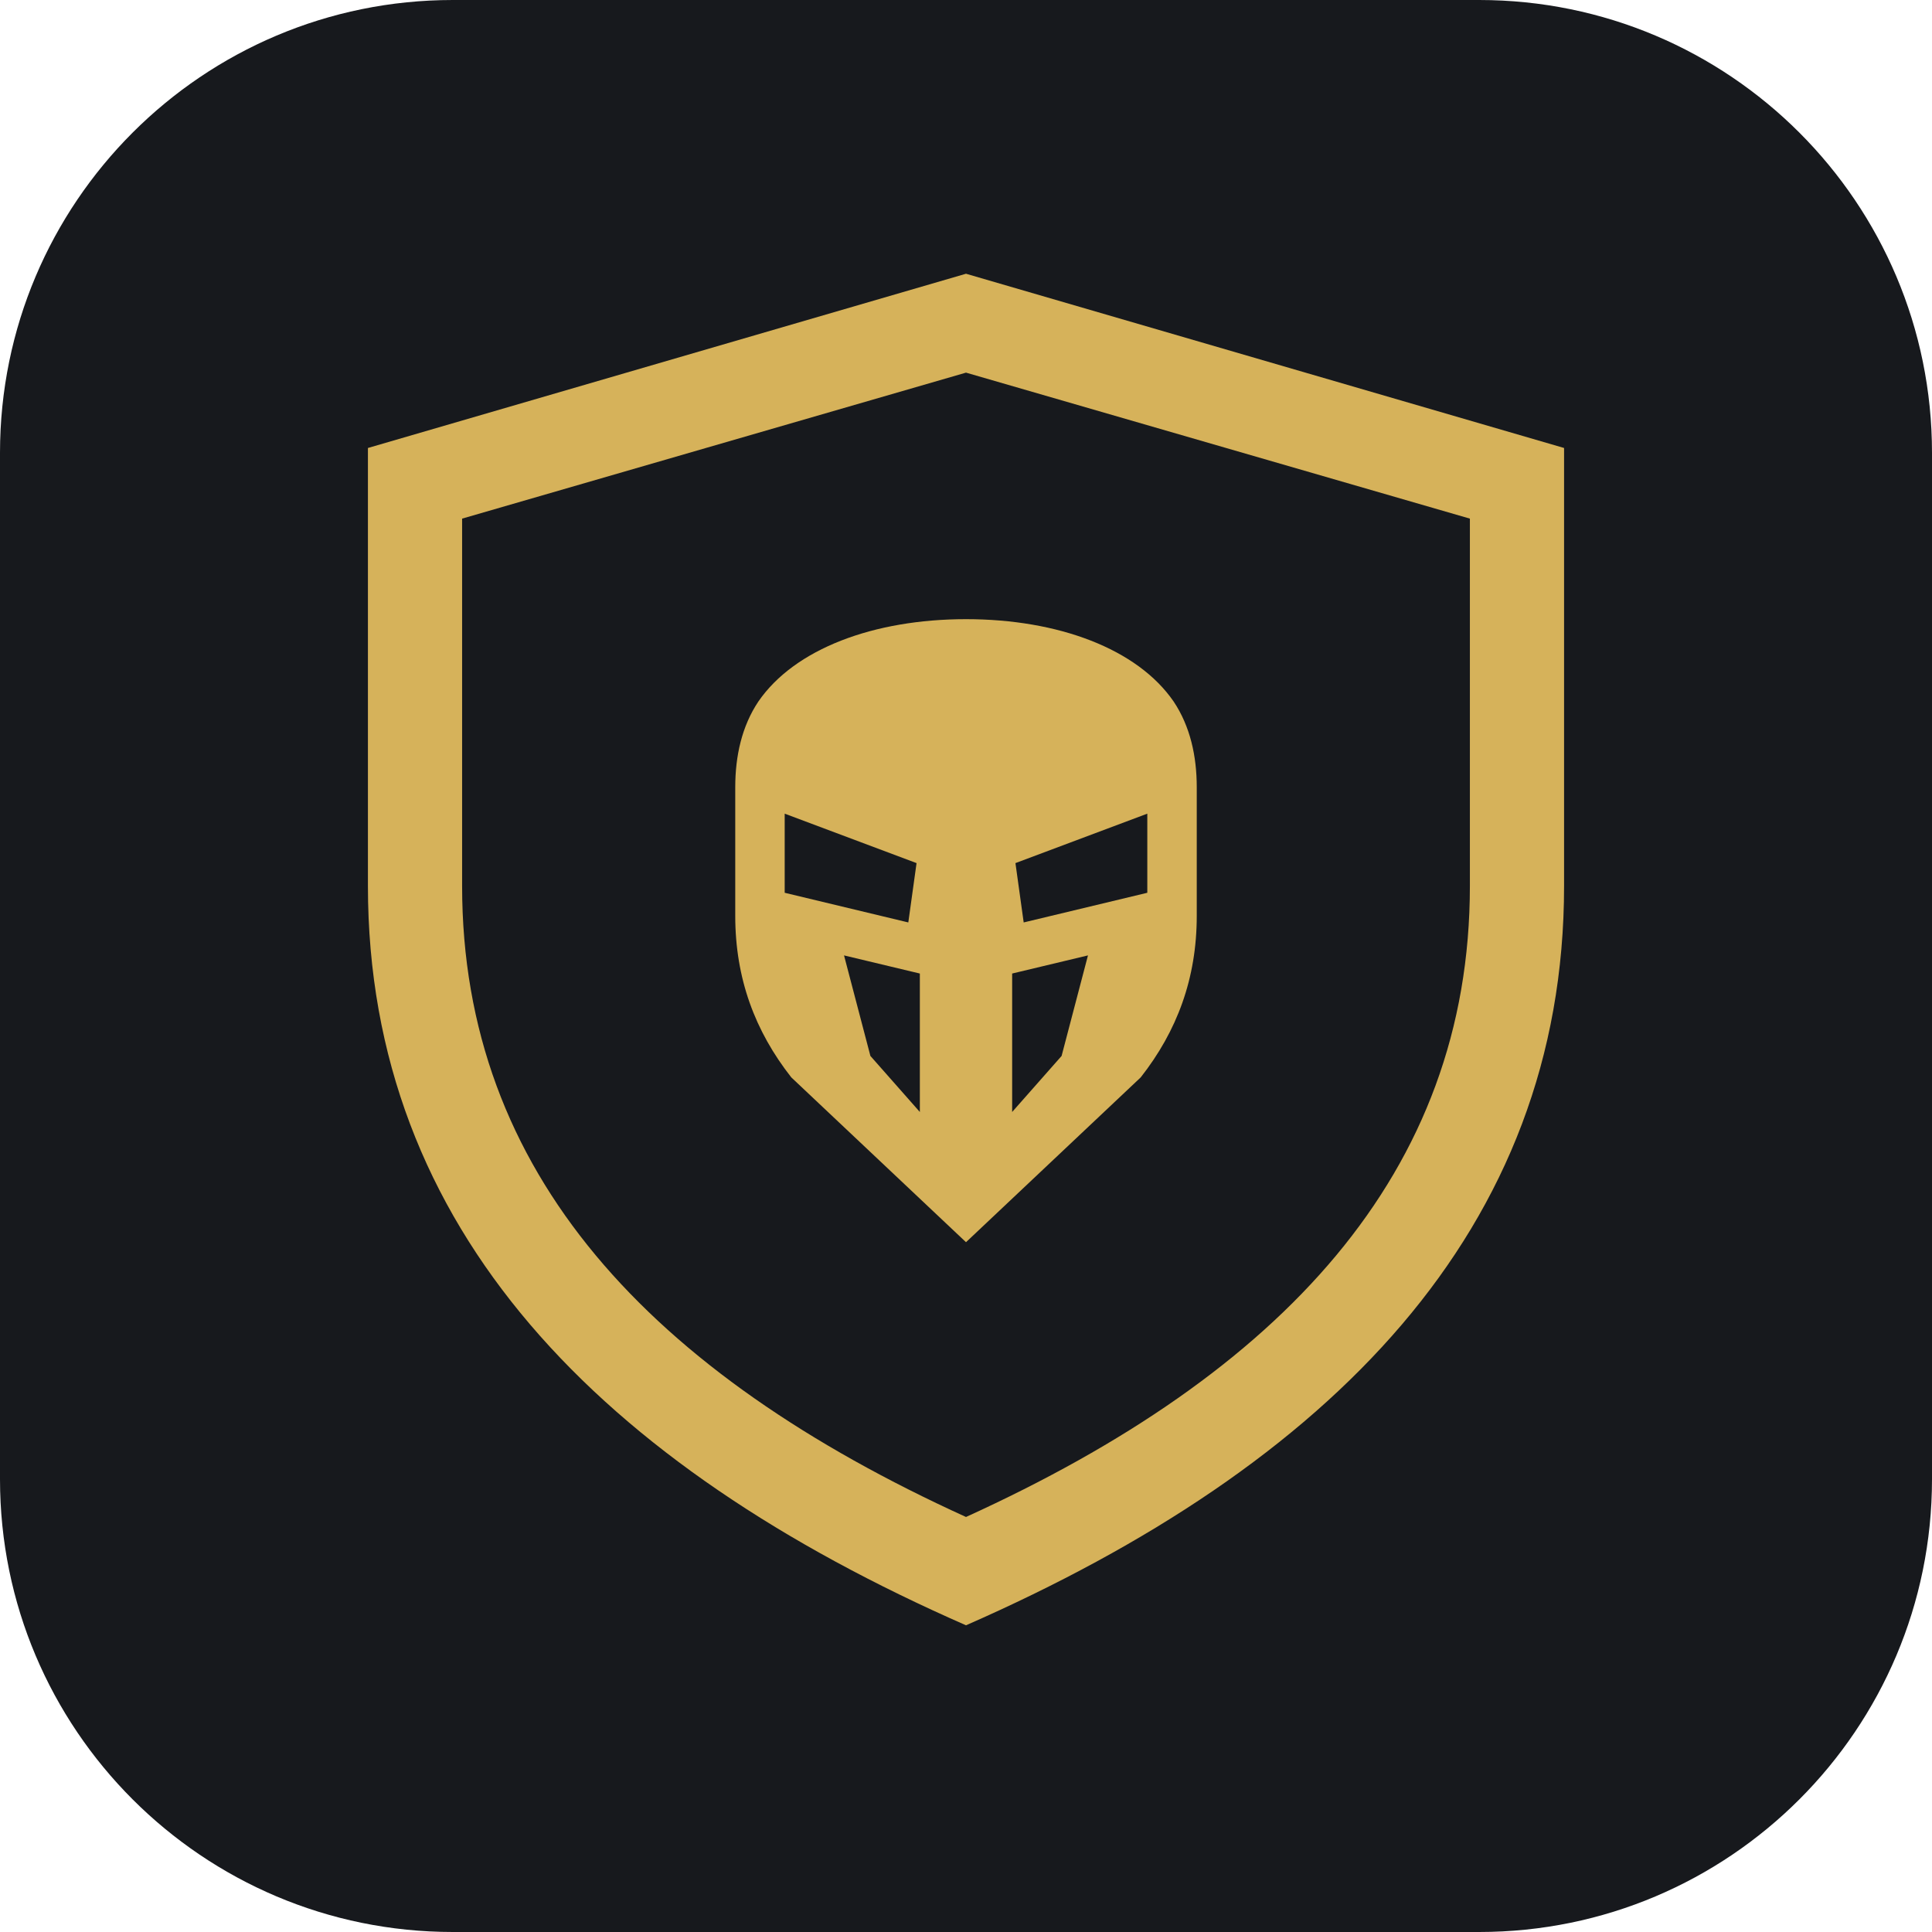
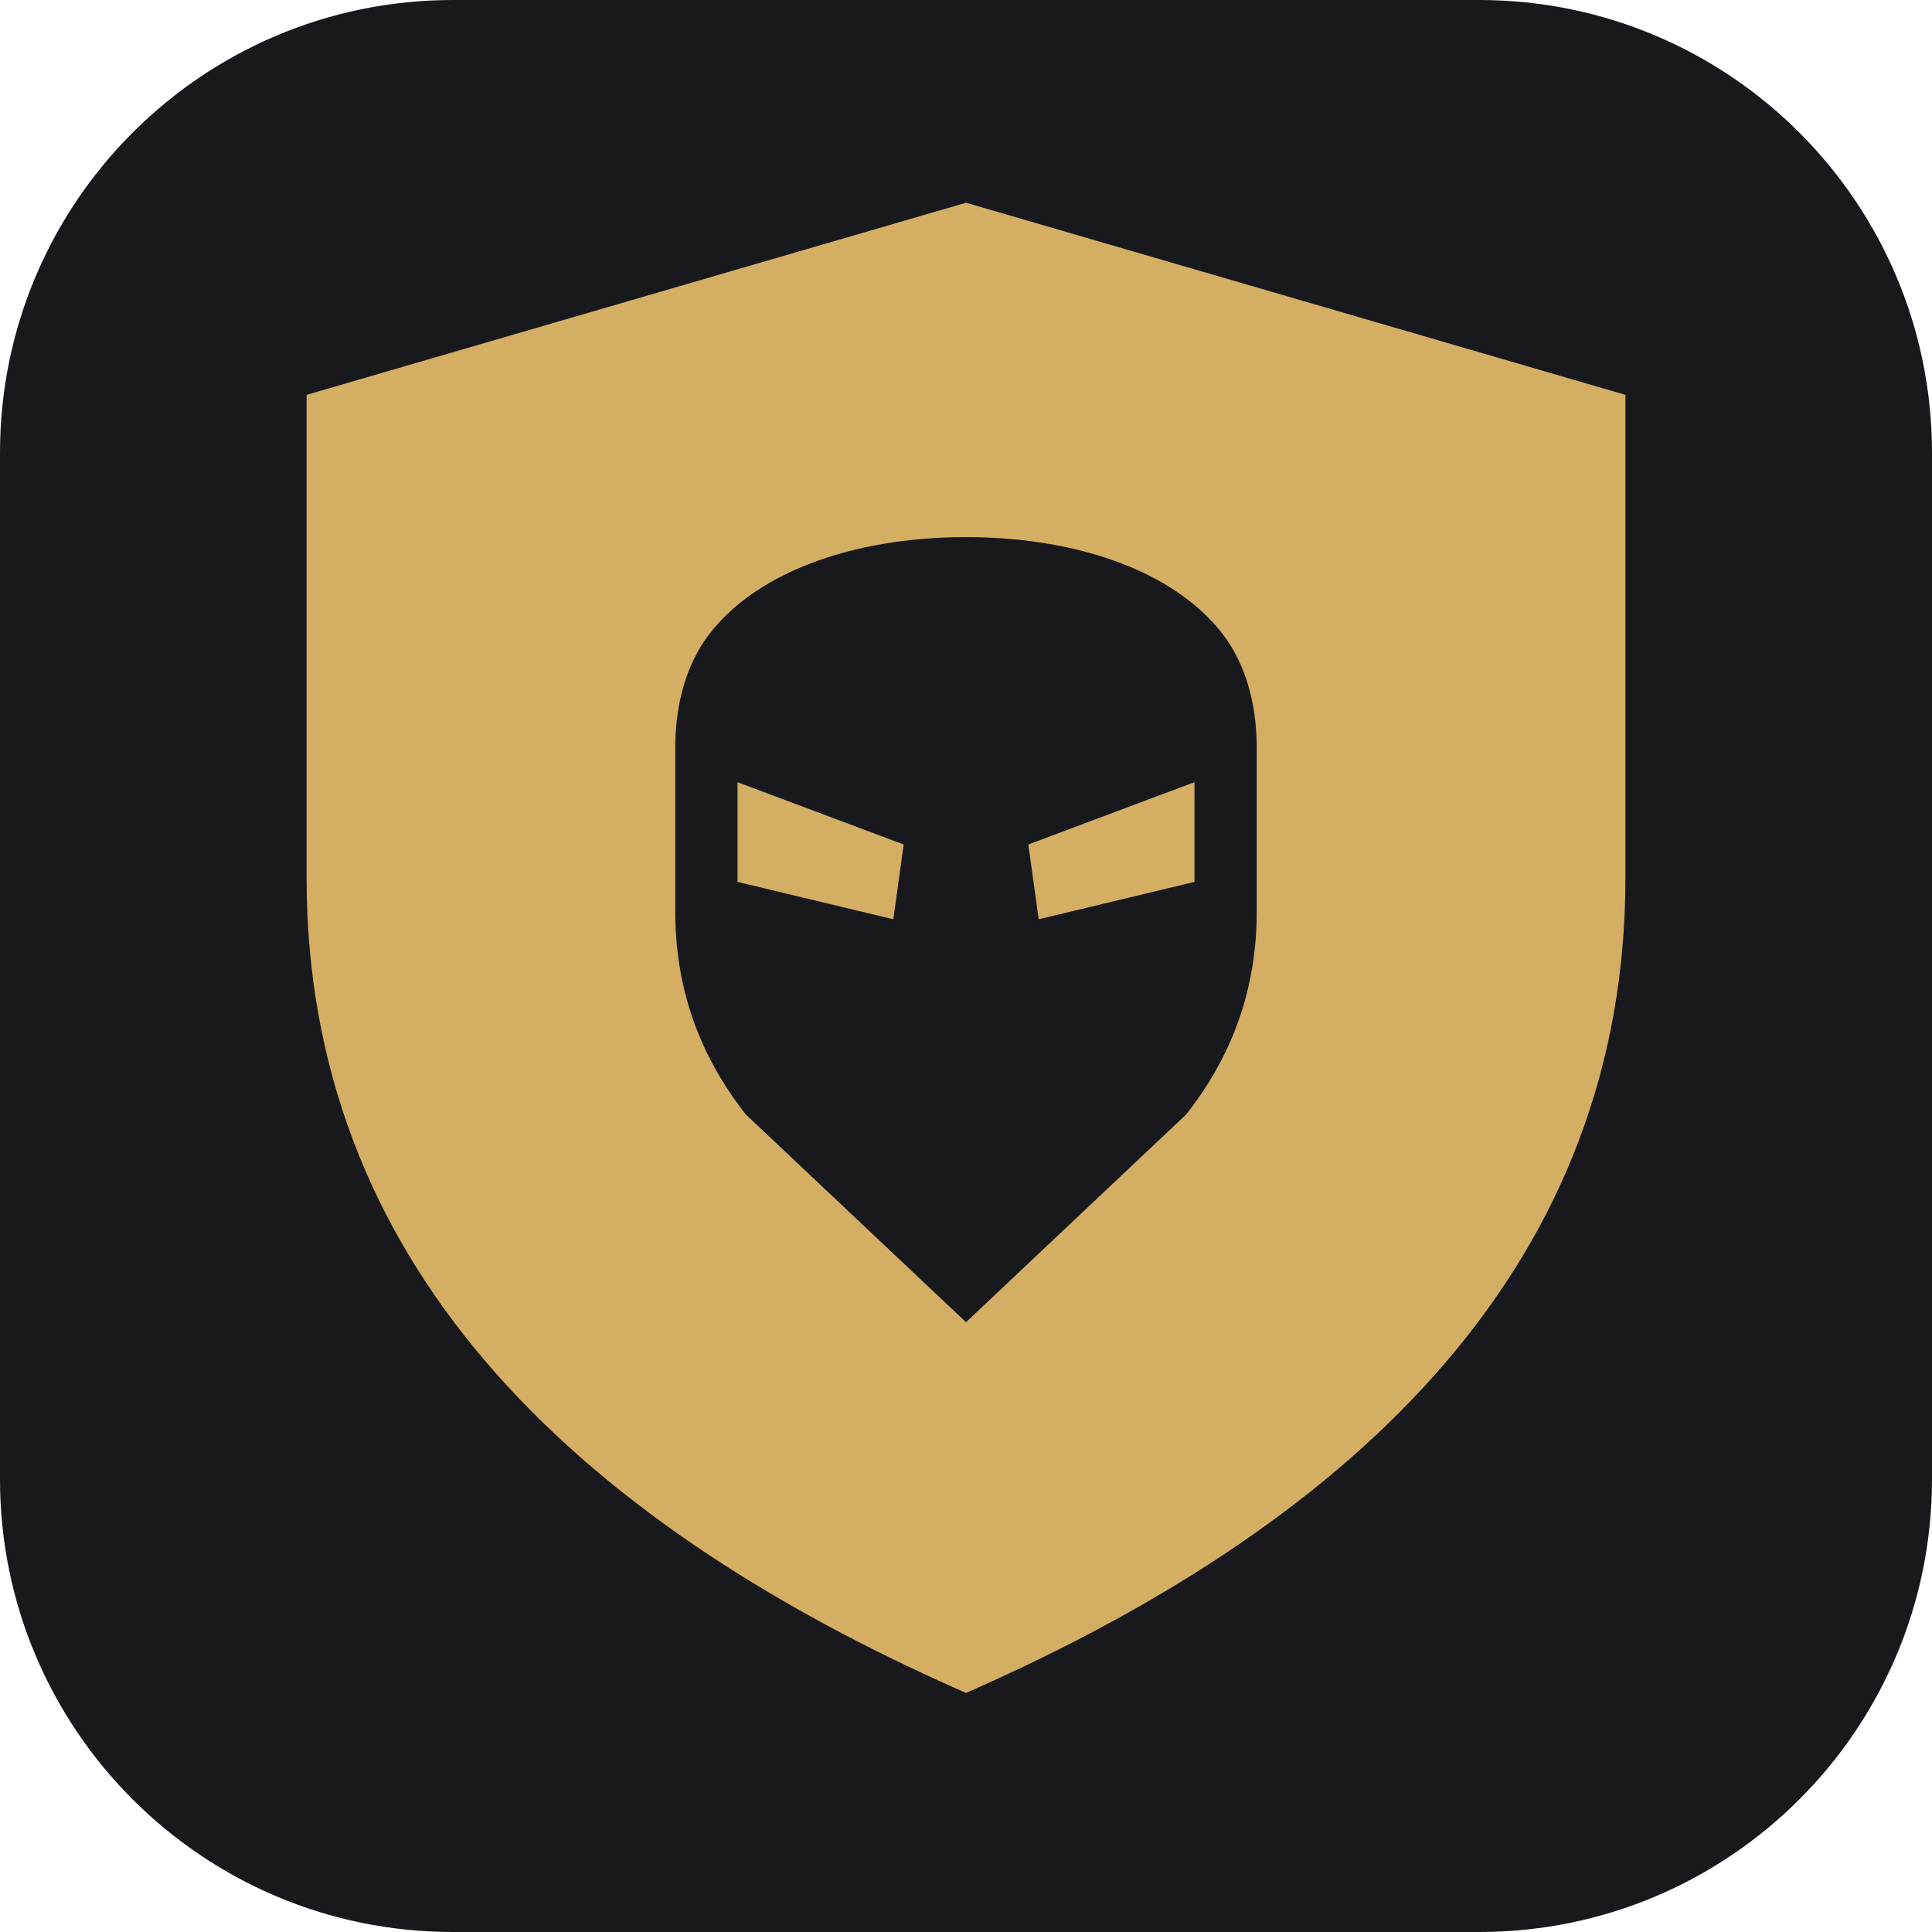
<svg xmlns="http://www.w3.org/2000/svg" viewBox="0 0 64 64">
  <rect width="64" height="64" rx="15" fill="#17191d" />
-   <g transform="translate(32 32) scale(.78) translate(-32 -32)">
-     <path fill="#d6b25a" fill-rule="evenodd" d="M32 2.6 57.4 10v18.6c0 14.6-9.9 24.6-25.4 31.4C16.5 53.2 6.6 43.2 6.6 28.6V10Zm0 4.2L10.6 13v15.6c0 12.2 8 20.7 21.4 26.8 13.4-6.1 21.4-14.6 21.4-26.8V13Z" />
-     <g transform="translate(32 30.5) scale(.70) translate(-32 -30.5)">
-       <path fill="#d6b25a" fill-rule="evenodd" d="M32 11.6c-5.6 0-10.4 1.8-12.6 5C18.4 18.1 18 19.9 18 21.8v7.8c0 3.8 1.2 7 3.4 9.8L32 49.4l10.6-10c2.2-2.8 3.4-6 3.4-9.8v-7.8c0-1.9-.4-3.7-1.4-5.2-2.2-3.2-7-5-12.6-5ZM21 23.4l8 3-.5 3.6-7.5-1.8ZM43 23.4l-8 3 .5 3.6 7.5-1.8ZM24.6 32l4.6 1.1v8.4l-3-3.4ZM39.4 32l-4.6 1.1v8.4l3-3.4Z" />
-       <path fill="#d6b25a" fill-rule="evenodd" d="M42.8 16.2a2.3 2.3 0 1 1 0 4.6 2.3 2.3 0 0 1 0-4.6Z" />
-     </g>
+   <g transform="translate(32 32) scale(0.86) translate(-32 -32)">
+     <path fill="#d4ae63" d="M32 2.6 57.4 10v18.6c0 14.6-9.9 24.6-25.4 31.4C16.5 53.2 6.6 43.2 6.6 28.6V10Z" />
+     <path fill="#17191d" fill-rule="evenodd" transform="translate(32 31) scale(0.8) translate(-32 -31)" d="M32 11.6c-5.6 0-10.4 1.8-12.6 5C18.4 18.1 18 19.9 18 21.8v7.8c0 3.8 1.2 7 3.4 9.8L32 49.4l10.6-10c2.2-2.8 3.4-6 3.4-9.8v-7.8c0-1.9-.4-3.7-1.4-5.2-2.2-3.2-7-5-12.6-5ZM21 23.4l8 3-.5 3.6-7.5-1.8ZM43 23.4l-8 3 .5 3.6 7.5-1.8Z" />
  </g>
</svg>
